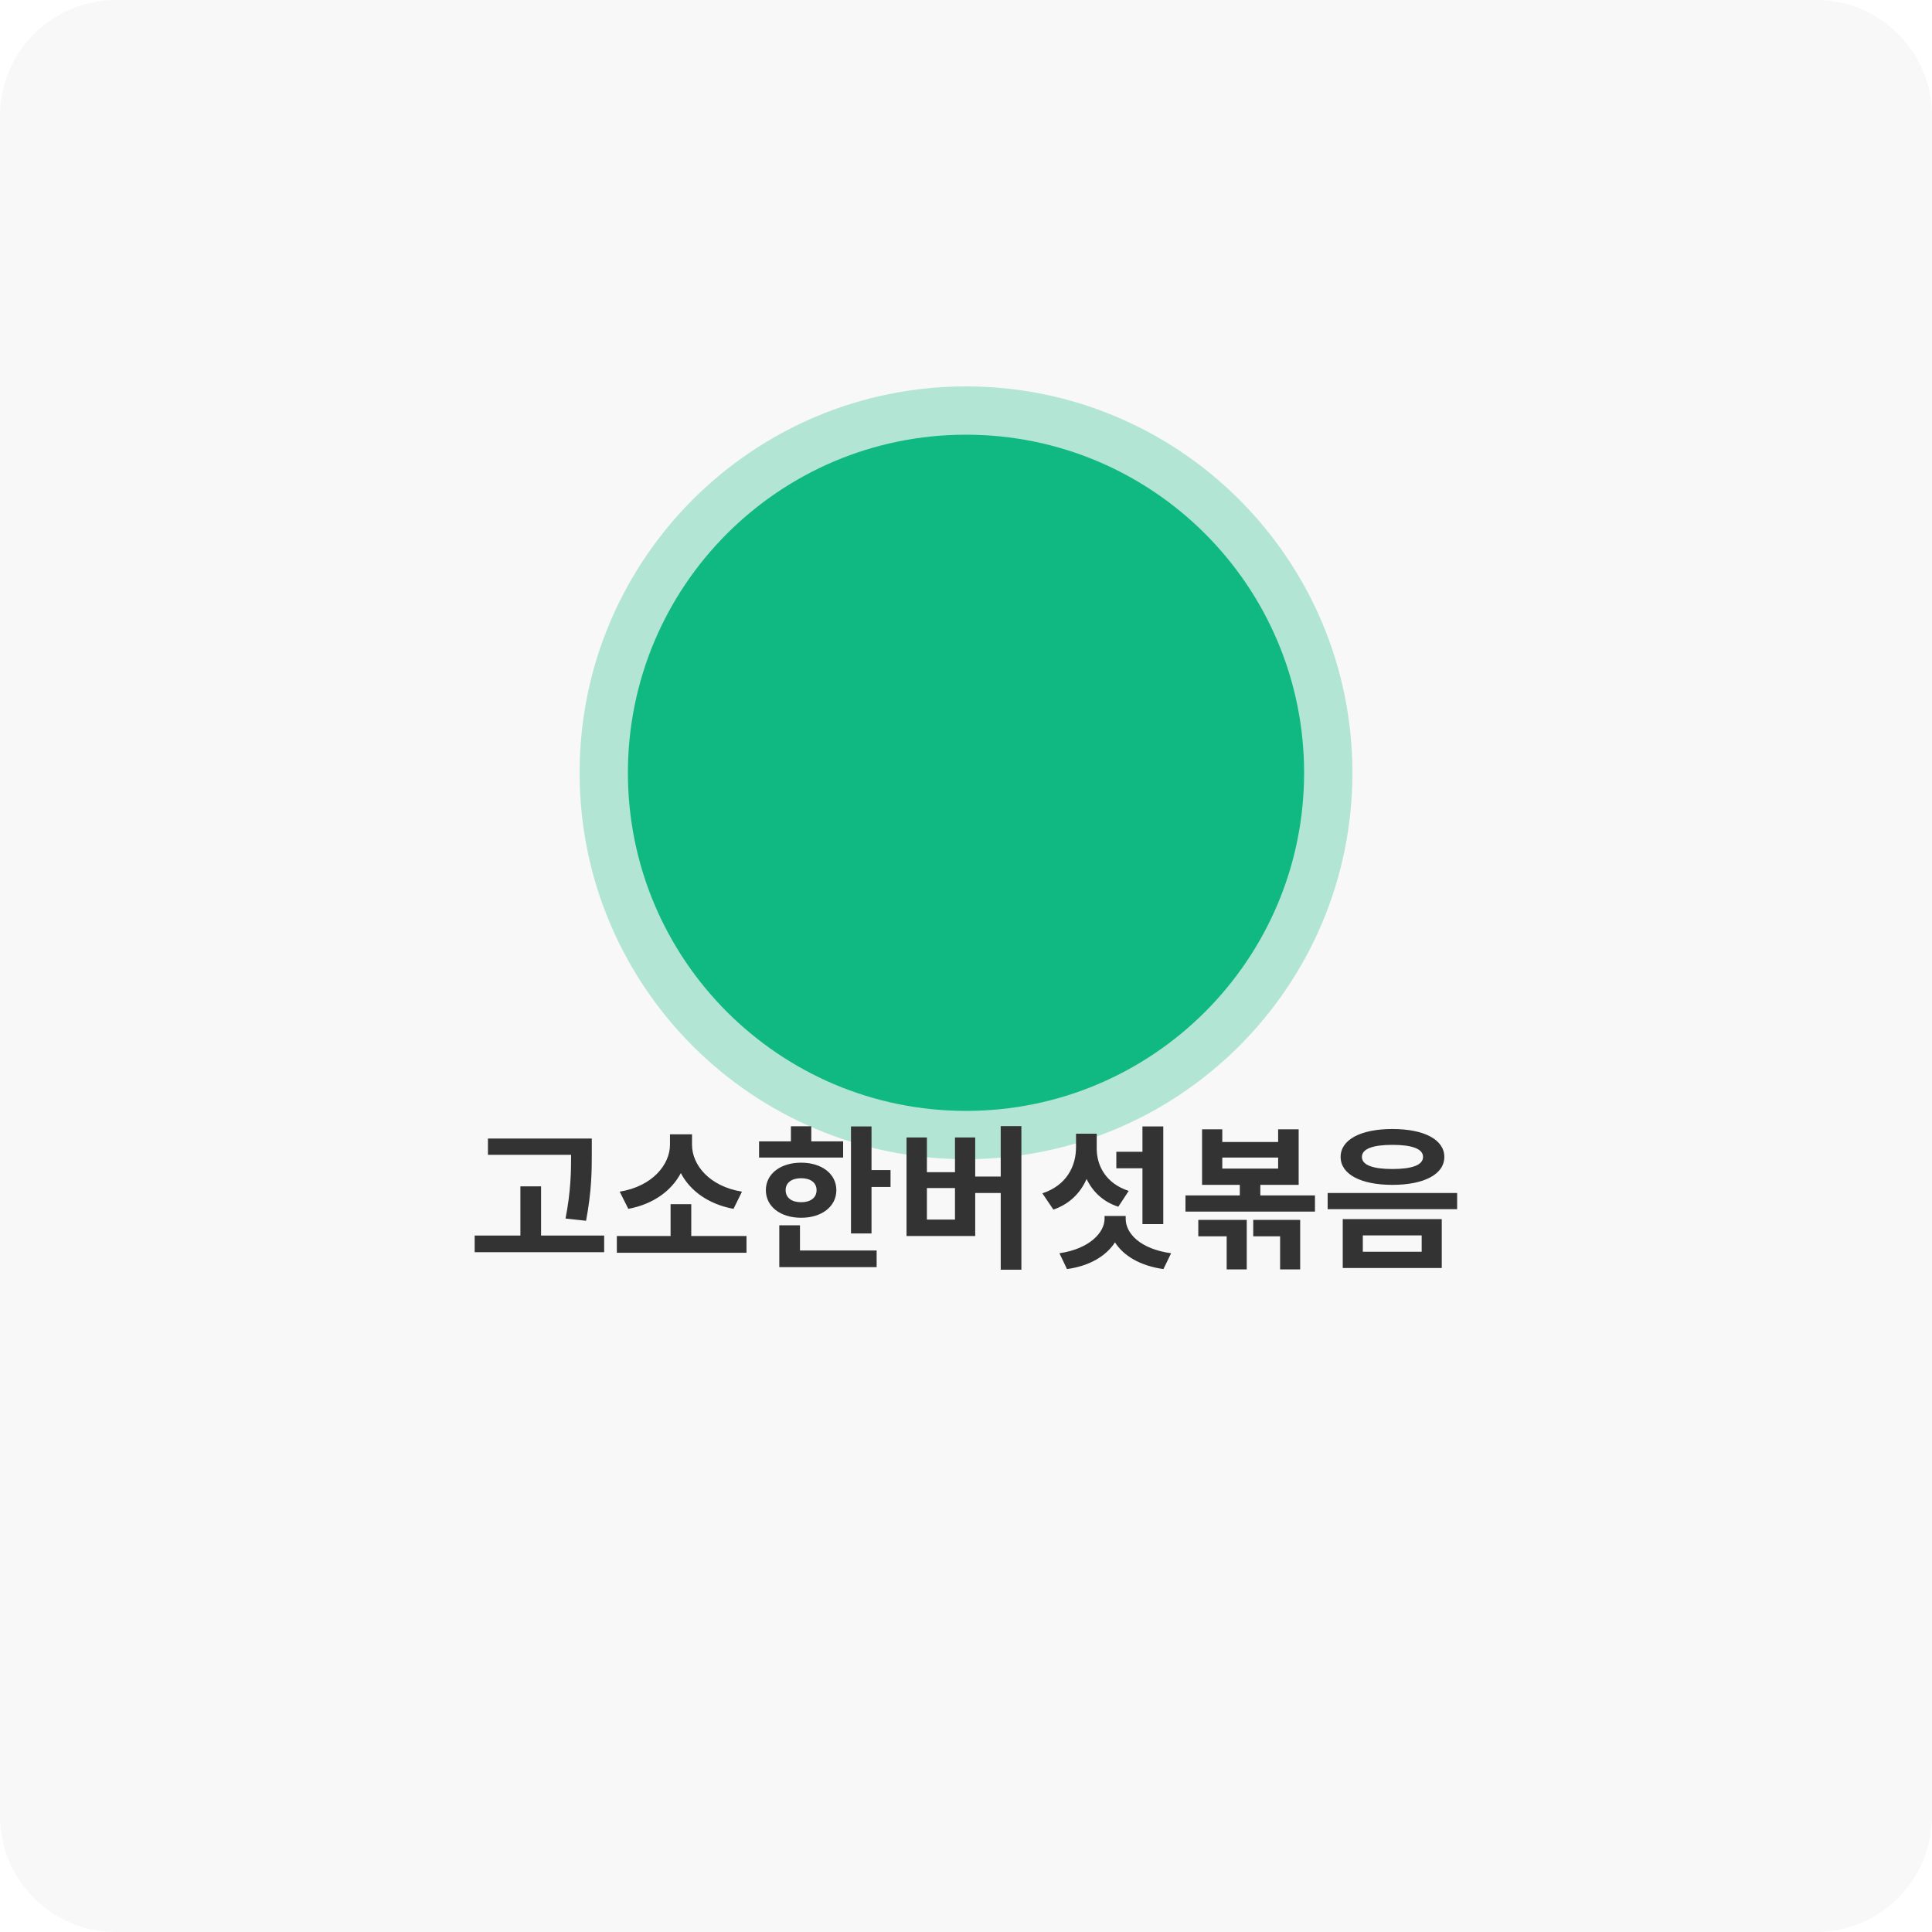
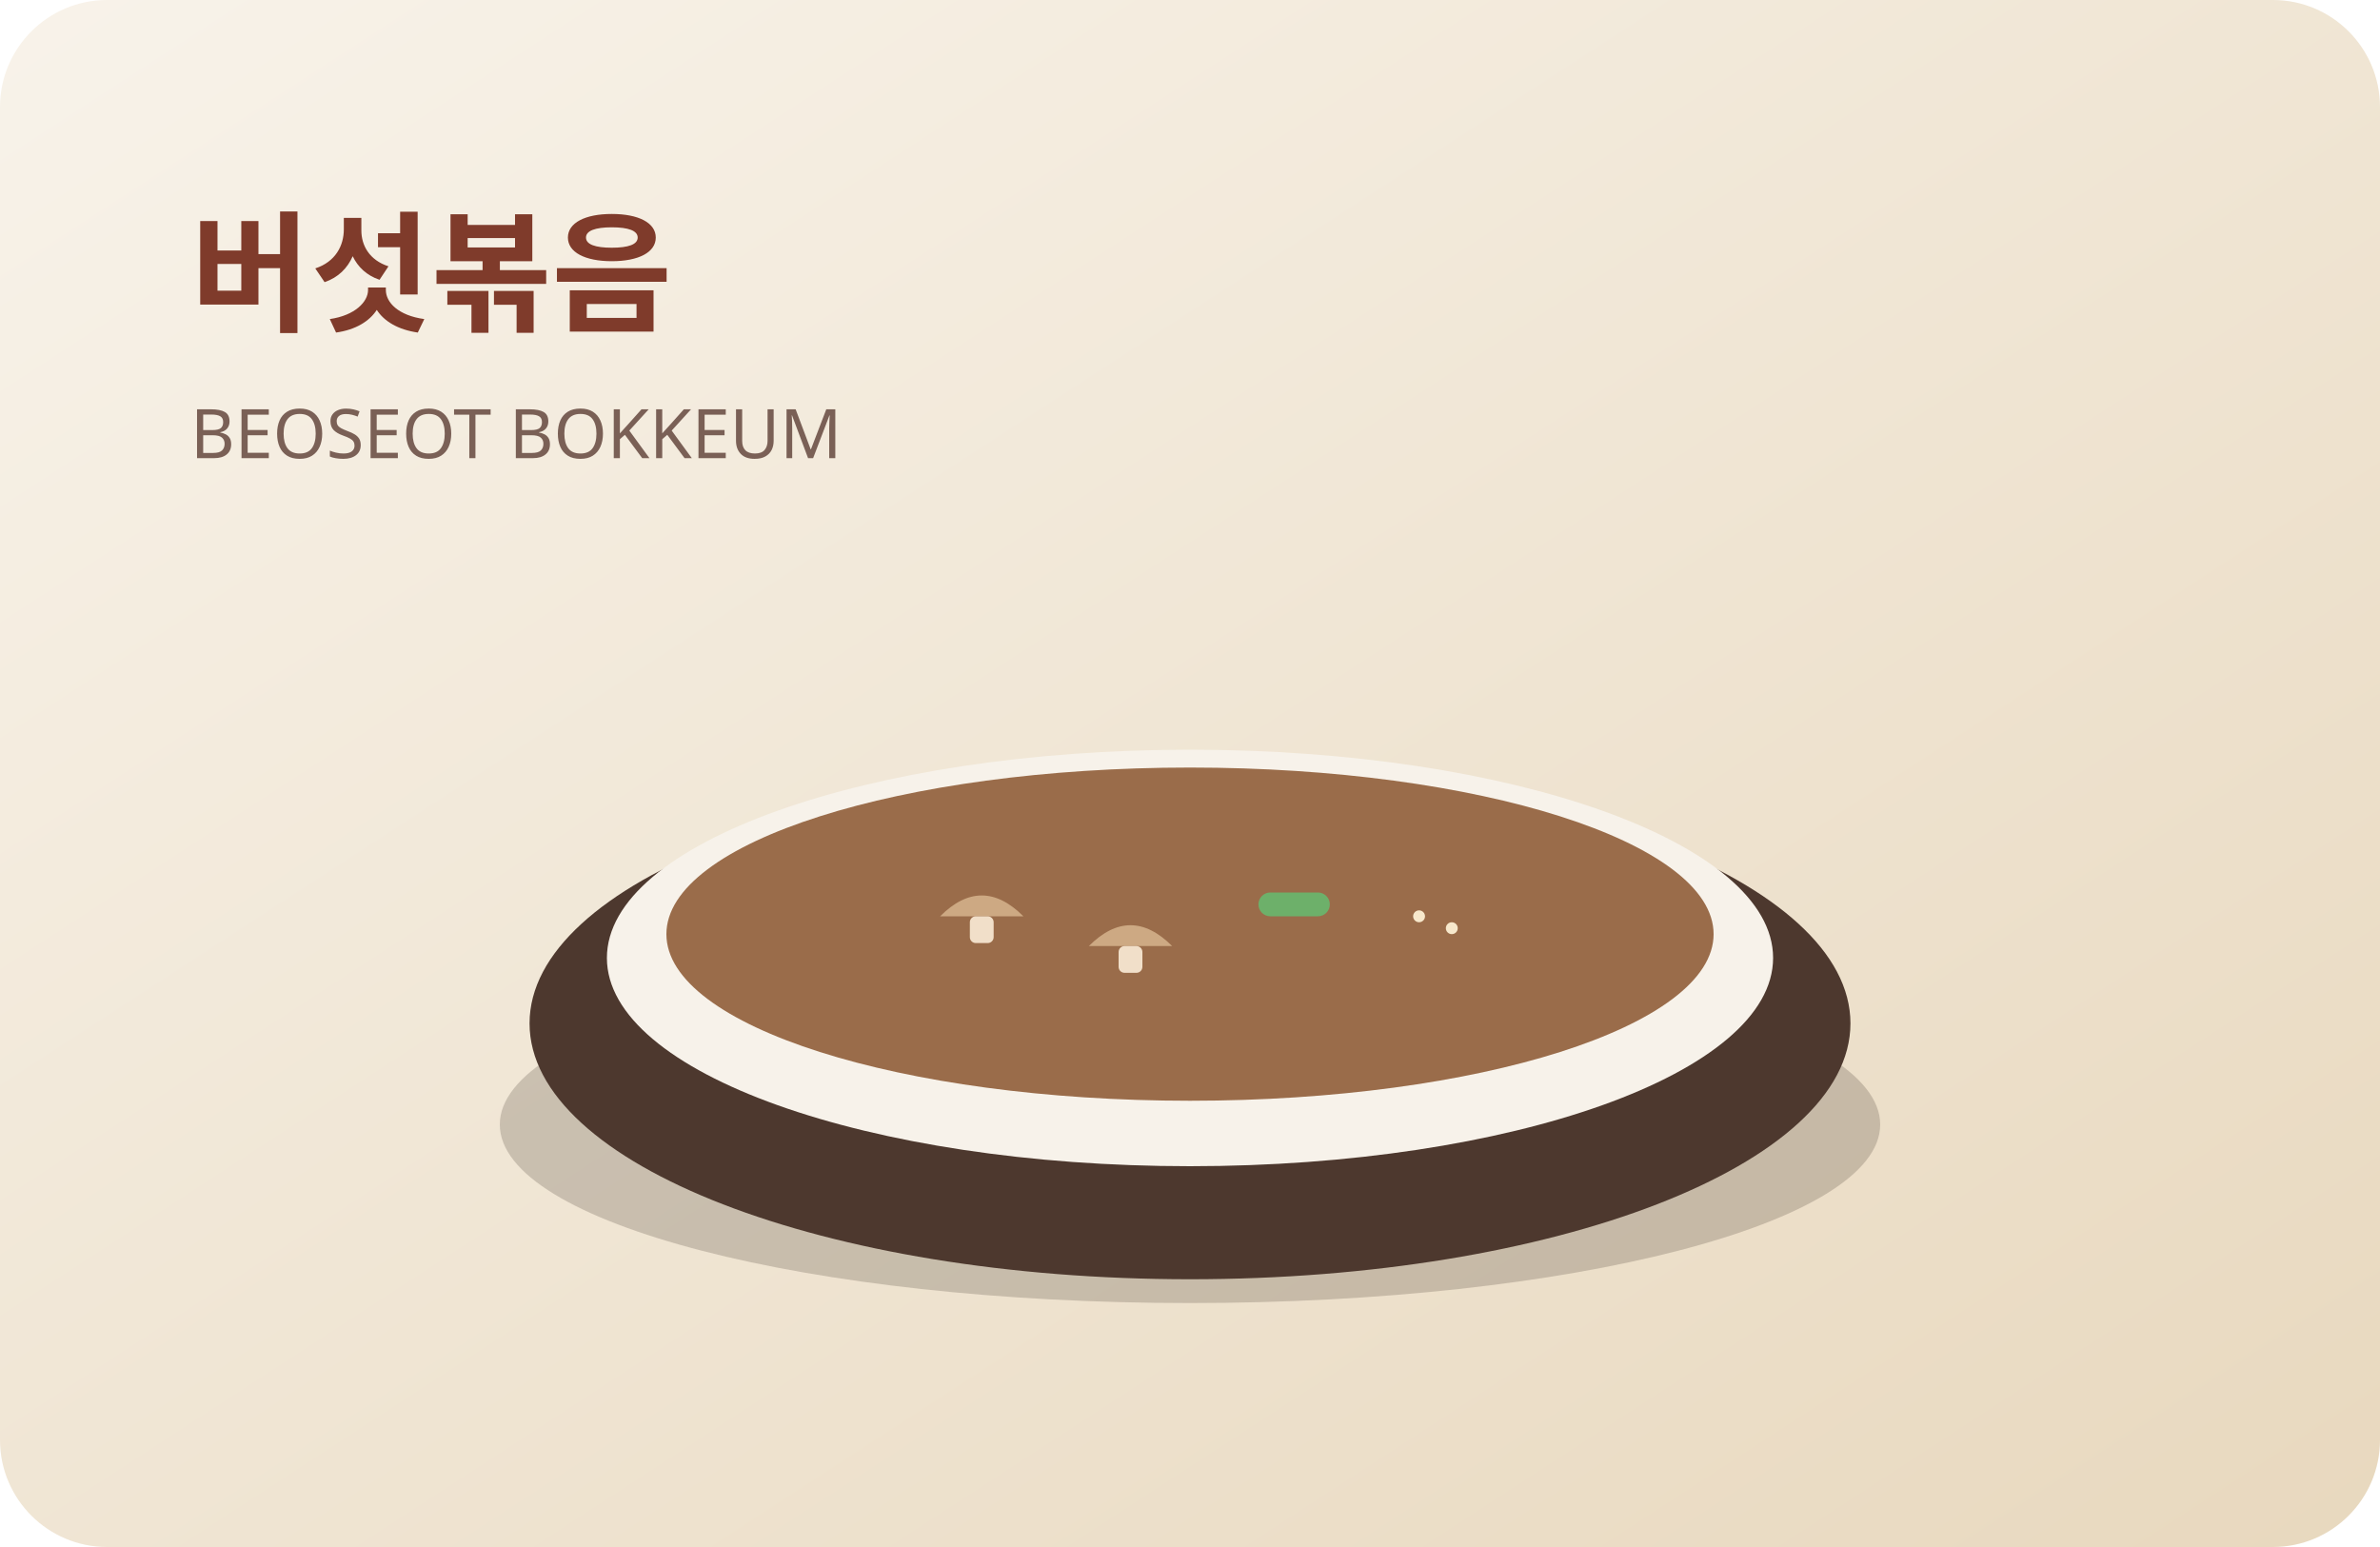
- <svg xmlns="http://www.w3.org/2000/svg" viewBox="0 0 200 200" width="200" height="200">
-   <rect width="200" height="200" fill="#f8f8f8" rx="12" />
-   <circle cx="100" cy="80" r="40" fill="#10B981" opacity="0.3" />
-   <circle cx="100" cy="80" r="35" fill="#10B981" />
-   <text x="100" y="130" font-size="16" font-weight="bold" text-anchor="middle" fill="#333" font-family="Arial, sans-serif">
-       고소한버섯볶음
-     </text>
+ <svg xmlns="http://www.w3.org/2000/svg" viewBox="0 0 800 520">
+   <defs>
+     <linearGradient id="bg-recipebeoseotbokkeumsvg" x1="0" y1="0" x2="1" y2="1">
+       <stop offset="0%" stop-color="#f8f3ea" />
+       <stop offset="100%" stop-color="#e8d8be" />
+     </linearGradient>
+   </defs>
+   <rect width="800" height="520" rx="36" fill="url(#bg-recipebeoseotbokkeumsvg)" />
+   <ellipse cx="400" cy="378" rx="232" ry="60" fill="#2f221b" opacity="0.2" />
+   <ellipse cx="400" cy="344" rx="222" ry="86" fill="#4d382e" />
+   <ellipse cx="400" cy="322" rx="196" ry="70" fill="#f7f2ea" />
+   <ellipse cx="400" cy="314" rx="176" ry="56" fill="#9a6c4a" />
+   <path d="M316 308 Q 330 294 344 308 Z" fill="#cda983" />
+   <rect x="326" y="308" width="8" height="9" rx="2" fill="#f1dfc9" />
+   <path d="M366 318 Q 380 304 394 318 Z" fill="#cda983" />
+   <rect x="376" y="318" width="8" height="9" rx="2" fill="#f1dfc9" />
+   <rect x="423" y="300" width="24" height="8" rx="4" fill="#6db06a" />
+   <circle cx="477" cy="308" r="2" fill="#f7e8cc" />
+   <circle cx="488" cy="312" r="2" fill="#f7e8cc" />
+   <text x="64" y="108" font-size="44" font-weight="700" fill="#7f3b2b" font-family="sans-serif">버섯볶음</text>
+   <text x="64" y="154" font-size="23" fill="#7a6056" font-family="sans-serif">BEOSEOT BOKKEUM</text>
</svg>
